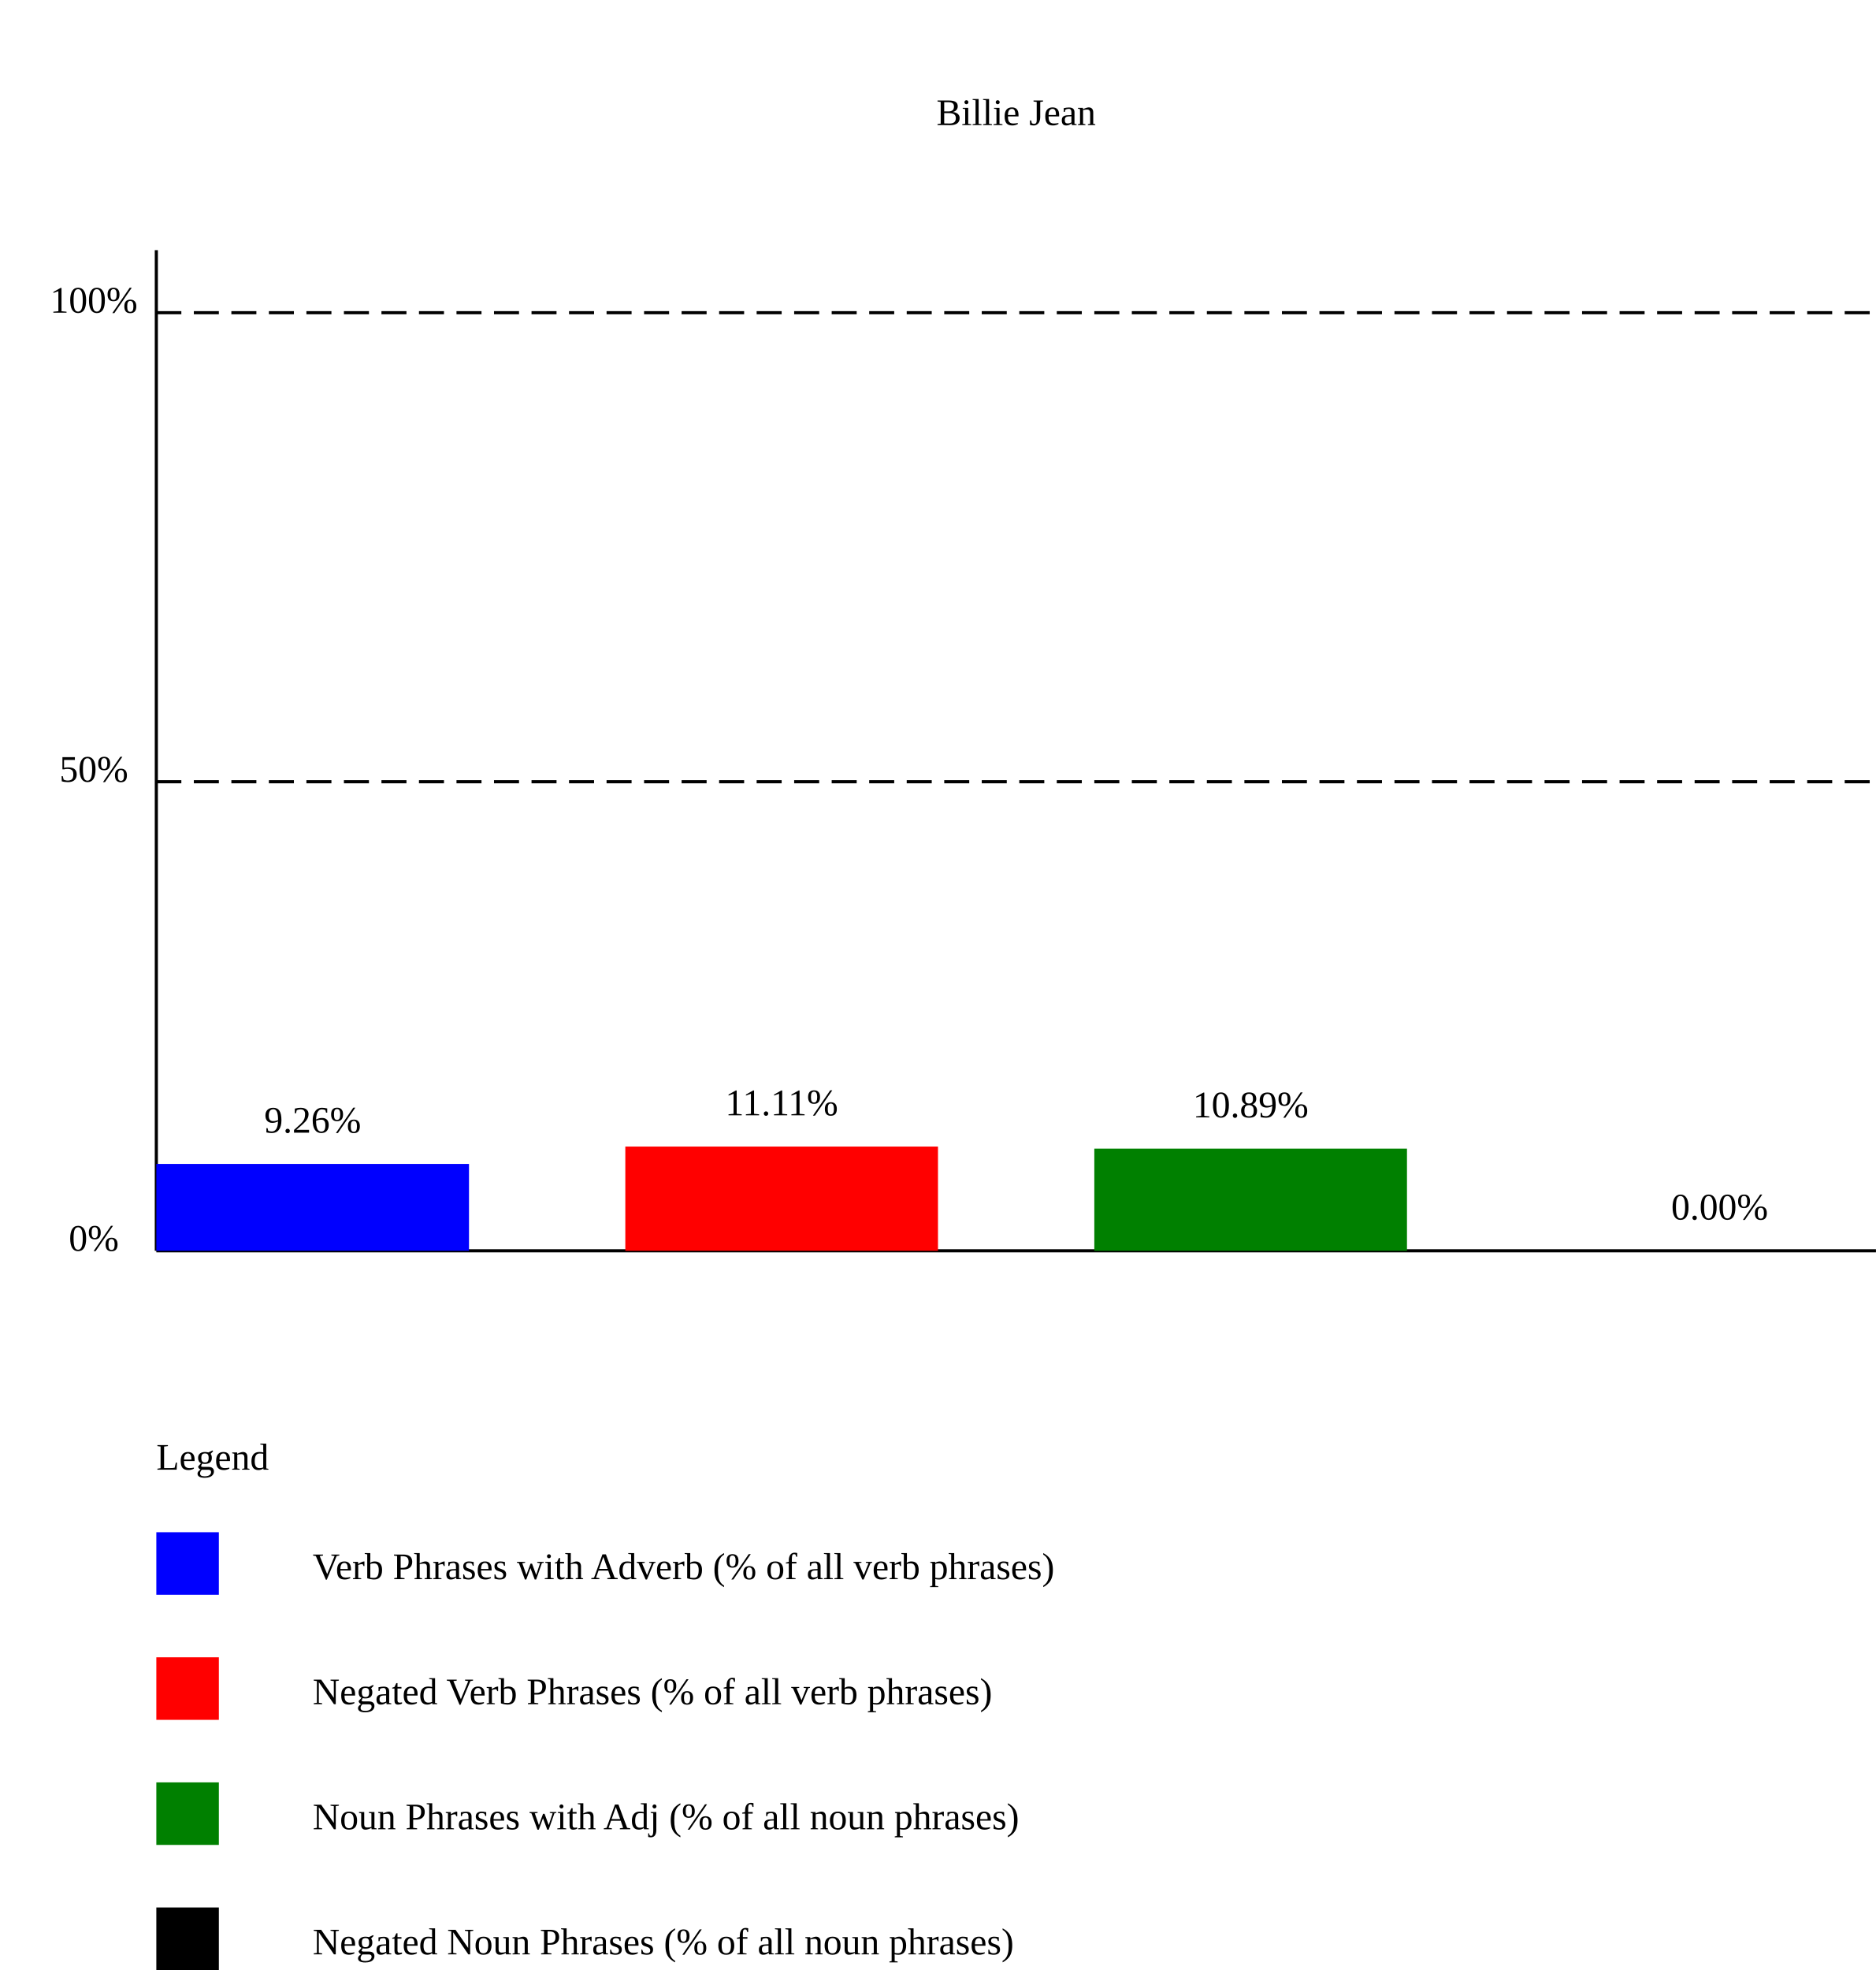
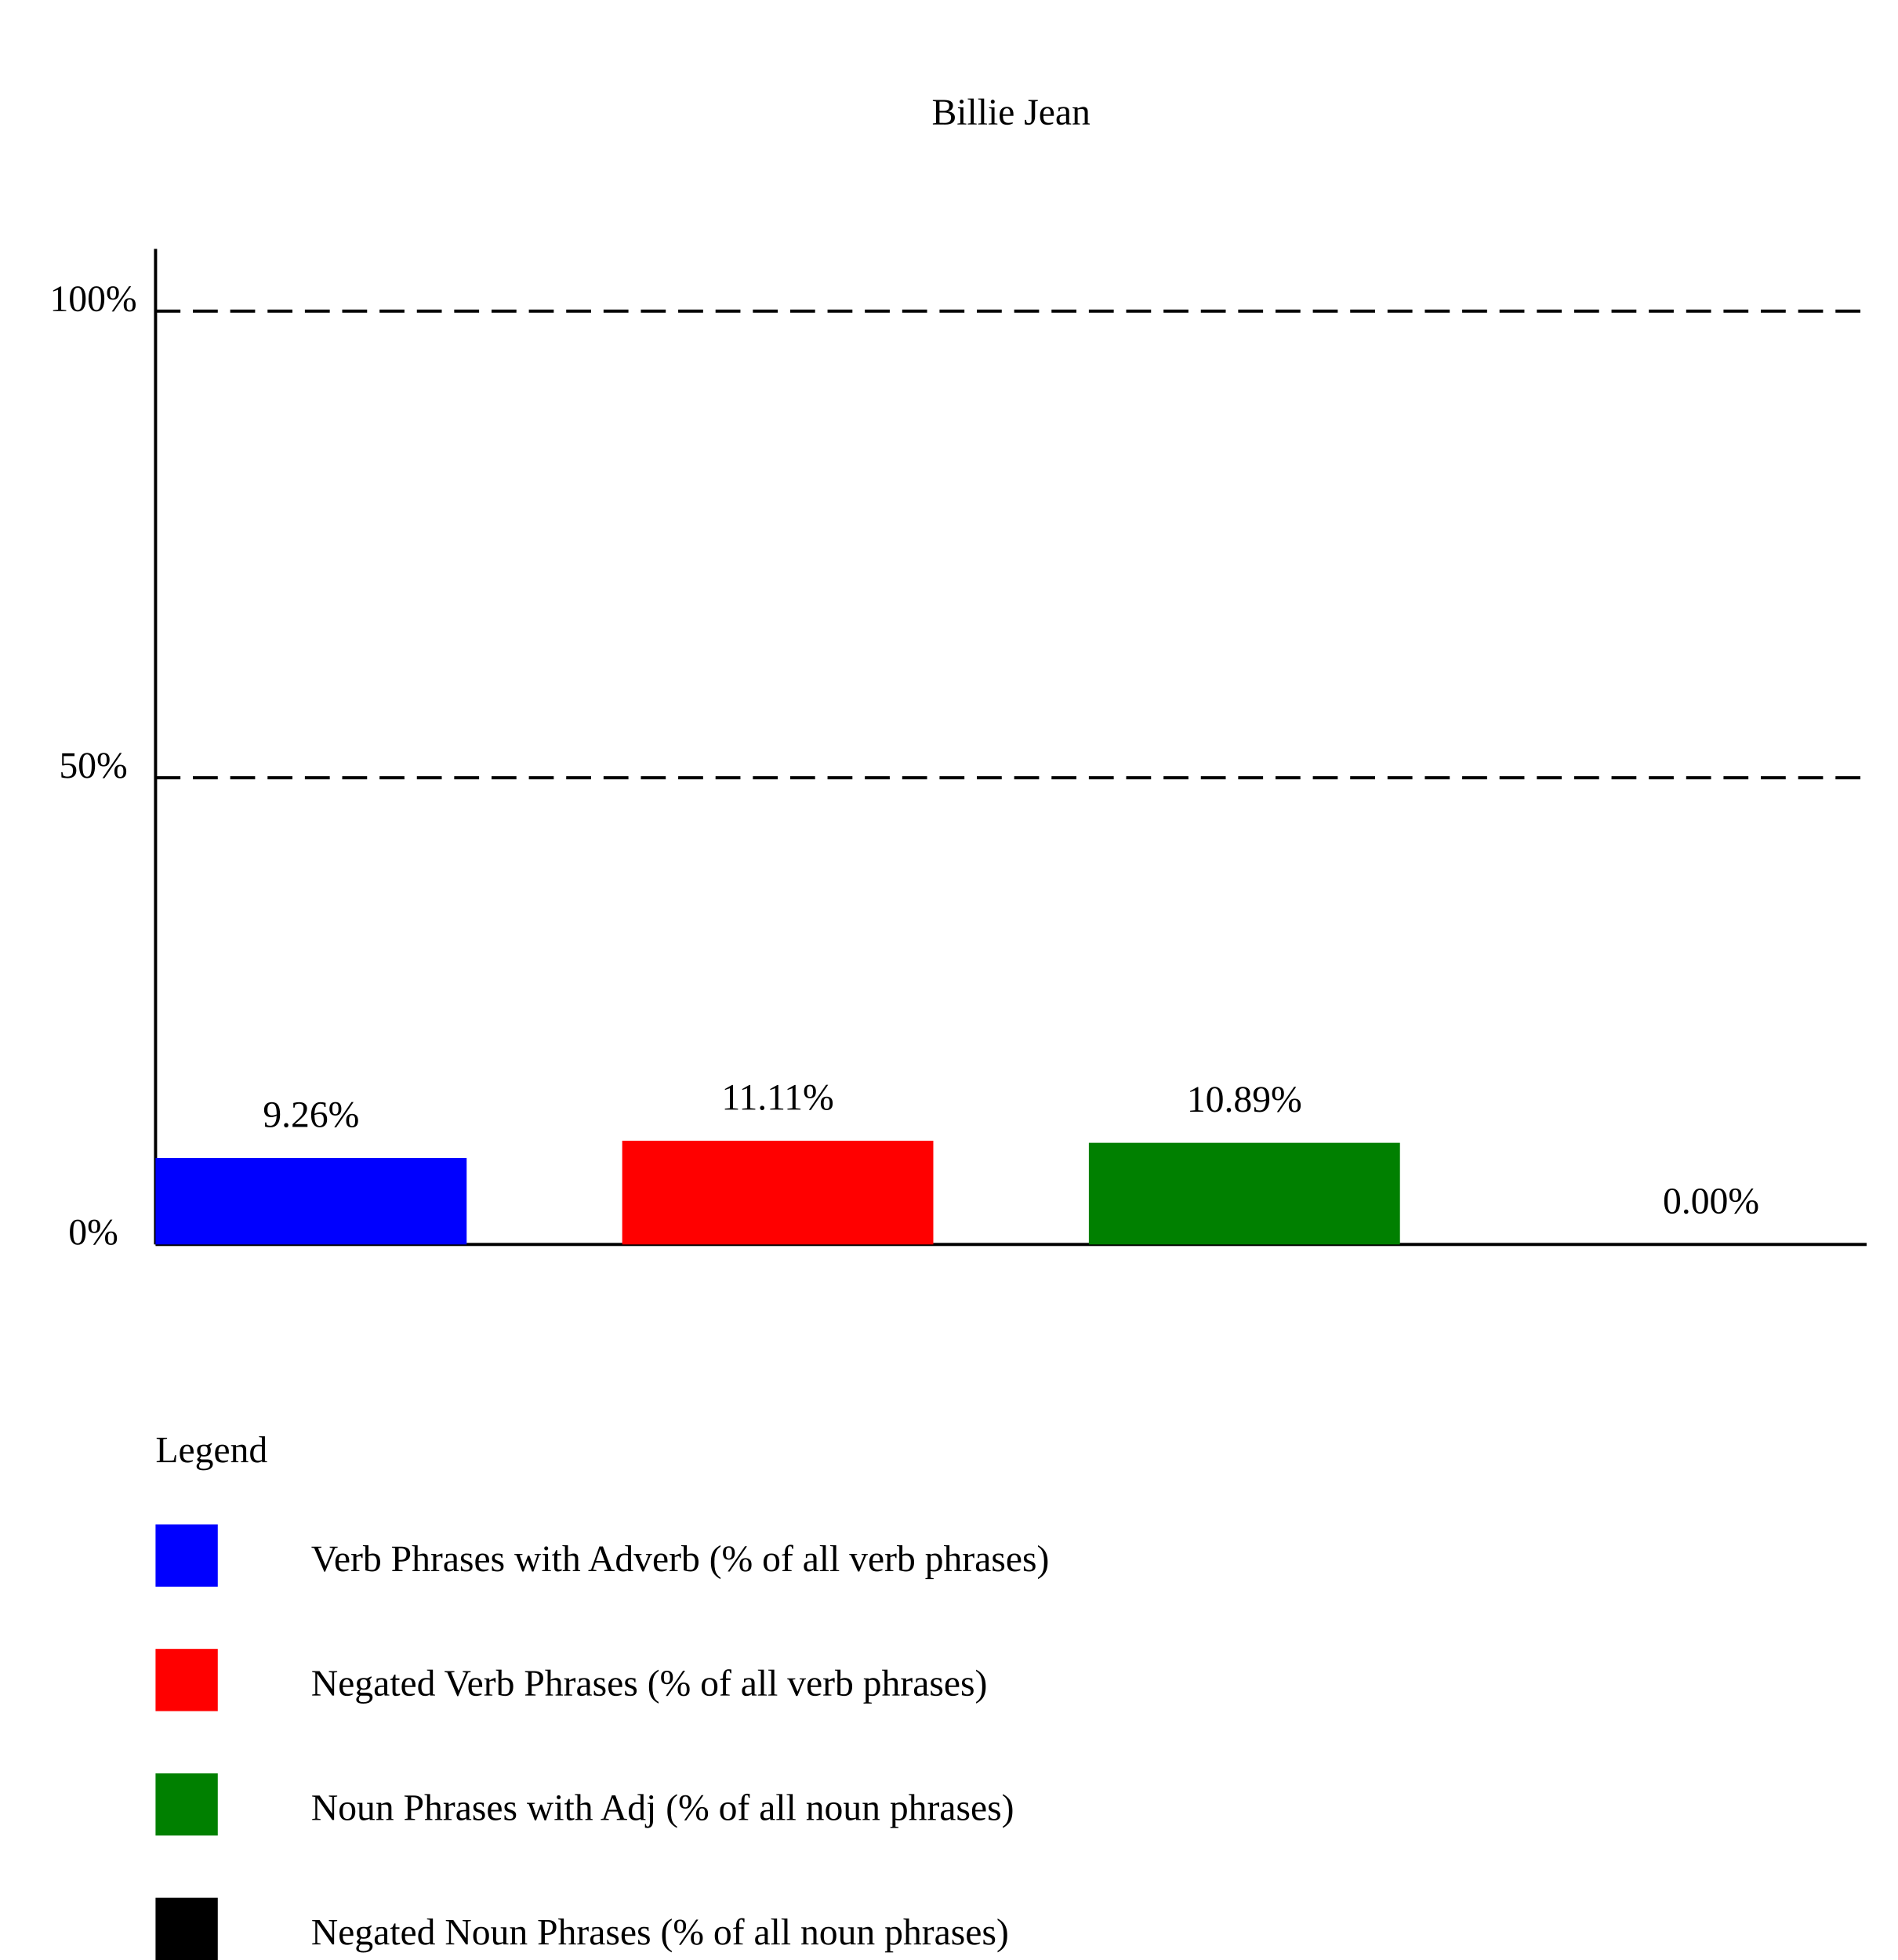
- <svg xmlns="http://www.w3.org/2000/svg" width="100%" height="100%" viewBox="0 0 600 630" preserveAspectRatio="xMidYMid">
+ <svg xmlns="http://www.w3.org/2000/svg" width="100%" height="100%" viewBox="0 0 610 630" preserveAspectRatio="xMidYMid">
  <text x="325" y="40" text-anchor="middle">Billie Jean</text>
  <line x1="50" y1="400" x2="600" y2="400" style="stroke:rgb(0,0,0);stroke-width:1" />
  <line x1="50" y1="400" x2="50" y2="80" style="stroke:rgb(0,0,0);stroke-width:1" />
  <text x="30" y="400" text-anchor="middle">0%</text>
  <text x="30" y="250" text-anchor="middle">50%</text>
  <text x="30" y="100" text-anchor="middle">100%</text>
  <line x1="50" y1="250" x2="600" y2="250" style="stroke:rgb(0,0,0);stroke-width:1" stroke-dasharray="8 4" />
  <line x1="50" y1="100" x2="600" y2="100" style="stroke:rgb(0,0,0);stroke-width:1" stroke-dasharray="8 4" />
  <rect x="50" y="372.222" width="100" height="27.778" style="fill:blue" />
  <rect x="200" y="366.667" width="100" height="33.333" style="fill:red" />
  <rect x="350" y="367.327" width="100" height="32.673" style="fill:green" />
  <rect x="500" y="400" width="100" height="0" style="fill:black" />
  <text x="100" y="362.222" text-anchor="middle">9.26%</text>
  <text x="250" y="356.667" text-anchor="middle">11.11%</text>
  <text x="400" y="357.327" text-anchor="middle">10.89%</text>
  <text x="550" y="390" text-anchor="middle">0.00%</text>
  <text x="50" y="470" text-anchor="left">Legend</text>
  <rect x="50" y="490" width="20" height="20" style="fill:blue" />
  <text x="100" y="505" text-anchor="left">Verb Phrases with Adverb (% of all verb phrases)</text>
  <rect x="50" y="530" width="20" height="20" style="fill:red" />
  <text x="100" y="545" text-anchor="left">Negated Verb Phrases (% of all verb phrases)</text>
  <rect x="50" y="570" width="20" height="20" style="fill:green" />
  <text x="100" y="585" text-anchor="left">Noun Phrases with Adj (% of all noun phrases)</text>
  <rect x="50" y="610" width="20" height="20" style="fill:black" />
  <text x="100" y="625" text-anchor="left">Negated Noun Phrases (% of all noun phrases)</text>
</svg>
